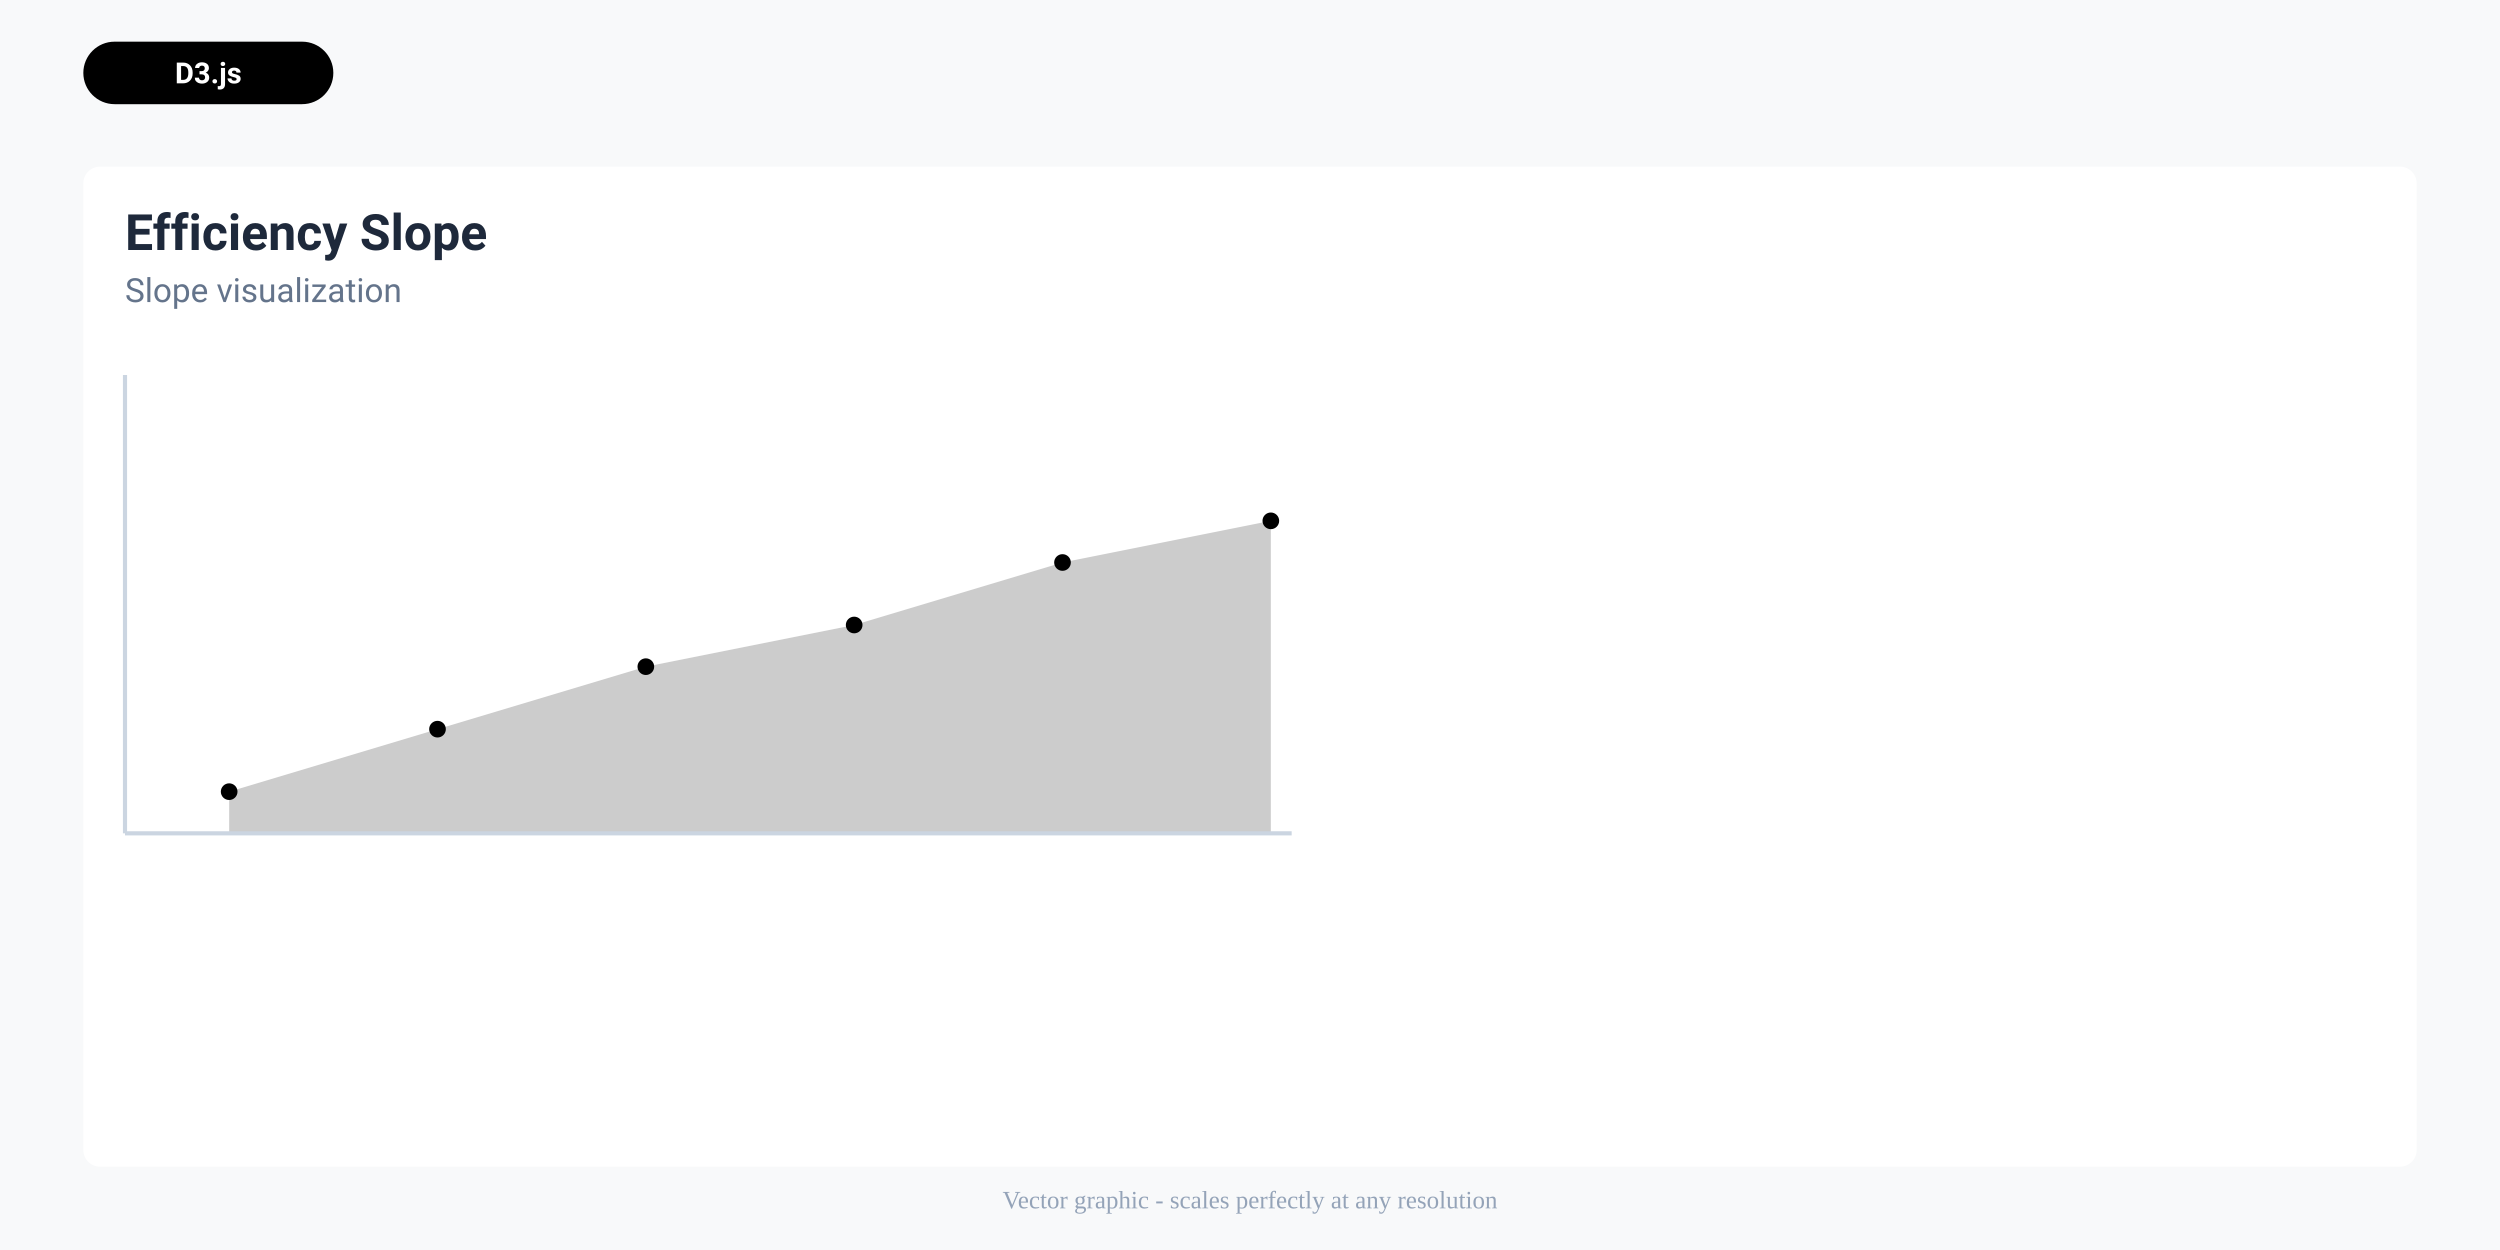
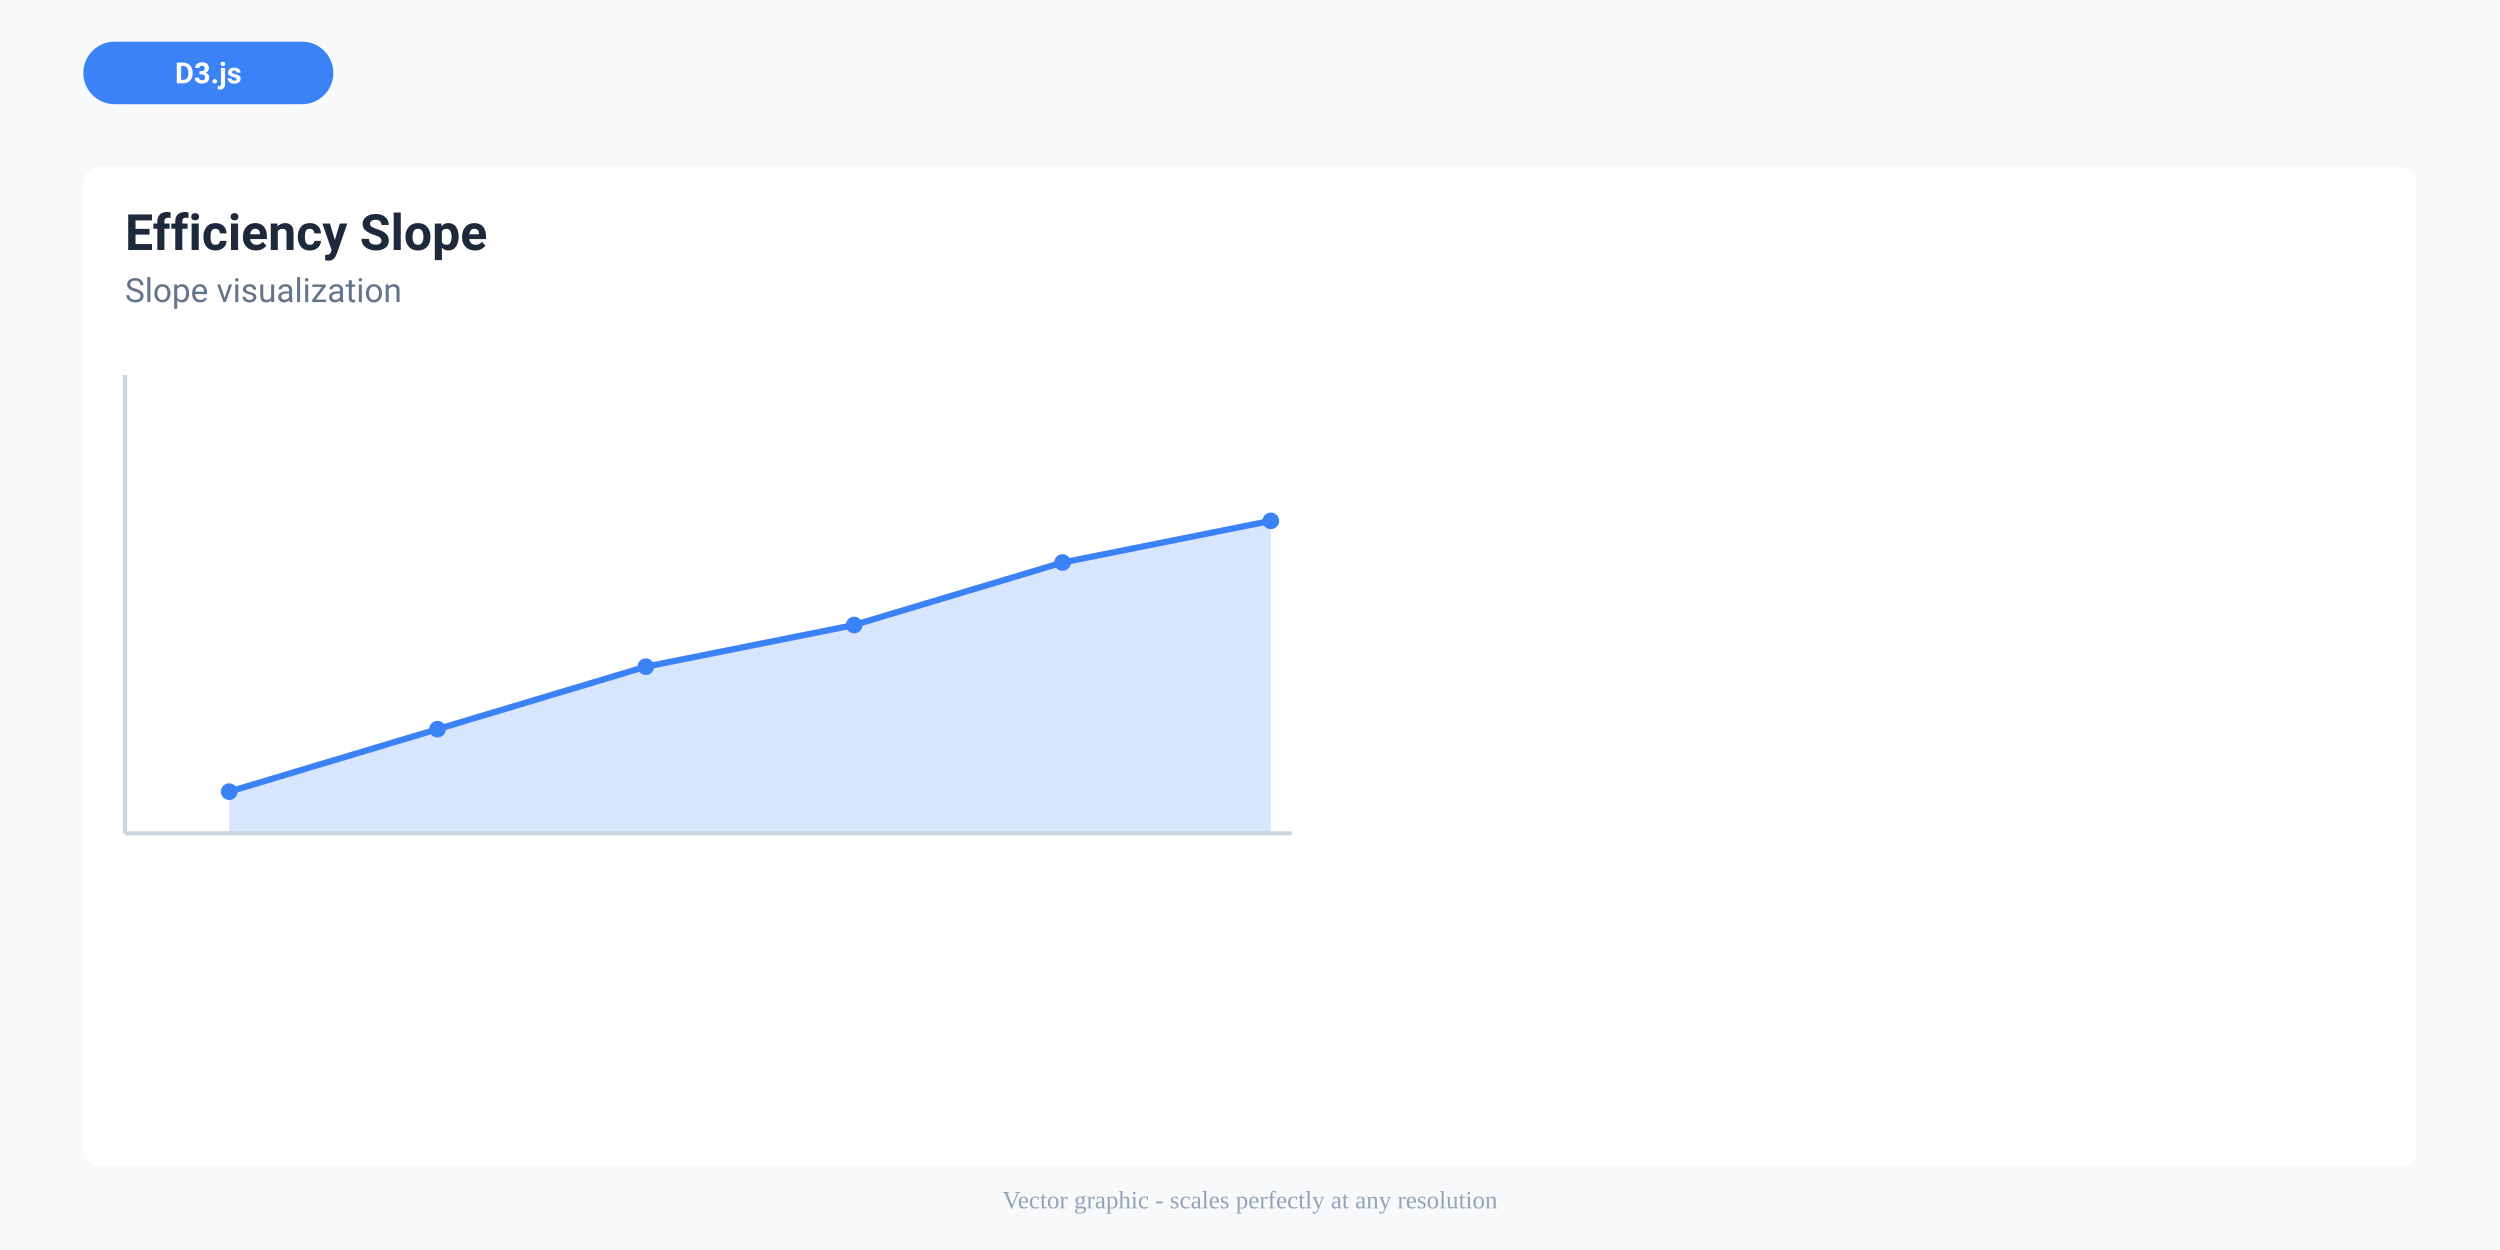
<svg xmlns="http://www.w3.org/2000/svg" width="1200" height="600">
  <defs>
    <style>
      .title { font-family: -apple-system, BlinkMacSystemFont, 'Segoe UI', Roboto, sans-serif; font-size: 24px; font-weight: 600; }
      .subtitle { font-family: -apple-system, BlinkMacSystemFont, 'Segoe UI', Roboto, sans-serif; font-size: 16px; }
      .library-badge { font-family: -apple-system, BlinkMacSystemFont, 'Segoe UI', Roboto, sans-serif; font-size: 14px; font-weight: 600; }
    </style>
  </defs>
  <rect width="1200" height="600" fill="#f8f9fa" />
  <rect x="40" y="80" width="1120" height="480" fill="white" rx="8" />
-   <rect x="40" y="20" width="120" height="30" fill="undefined" rx="15" />
+   <rect x="40" y="20" width="120" height="30" fill="#3b82f6" rx="15" />
  <text x="100" y="40" text-anchor="middle" fill="white" class="library-badge">D3.js</text>
  <text x="60" y="120" fill="#1e293b" class="title">Efficiency Slope</text>
  <text x="60" y="145" fill="#64748b" class="subtitle">Slope visualization</text>
  <g transform="translate(60, 100)">
-     <path d="M 50 280 L 150 250 L 250 220 L 350 200 L 450 170 L 550 150 L 550 300 L 50 300 Z" fill="undefined" opacity="0.2" />
-     <path d="M 50 280 L 150 250 L 250 220 L 350 200 L 450 170 L 550 150" fill="none" stroke="undefined" stroke-width="3" />
-     <circle cx="50" cy="280" r="4" fill="undefined" />
-     <circle cx="150" cy="250" r="4" fill="undefined" />
-     <circle cx="250" cy="220" r="4" fill="undefined" />
-     <circle cx="350" cy="200" r="4" fill="undefined" />
-     <circle cx="450" cy="170" r="4" fill="undefined" />
-     <circle cx="550" cy="150" r="4" fill="undefined" />
+     <path d="M 50 280 L 150 250 L 250 220 L 350 200 L 450 170 L 550 150 L 550 300 L 50 300 Z" fill="#3b82f6" opacity="0.2" />
+     <path d="M 50 280 L 150 250 L 250 220 L 350 200 L 450 170 L 550 150" fill="none" stroke="#3b82f6" stroke-width="3" />
+     <circle cx="50" cy="280" r="4" fill="#3b82f6" />
+     <circle cx="150" cy="250" r="4" fill="#3b82f6" />
+     <circle cx="250" cy="220" r="4" fill="#3b82f6" />
+     <circle cx="350" cy="200" r="4" fill="#3b82f6" />
+     <circle cx="450" cy="170" r="4" fill="#3b82f6" />
+     <circle cx="550" cy="150" r="4" fill="#3b82f6" />
  </g>
  <line x1="60" y1="400" x2="620" y2="400" stroke="#cbd5e1" stroke-width="2" />
  <line x1="60" y1="180" x2="60" y2="400" stroke="#cbd5e1" stroke-width="2" />
  <text x="600" y="580" text-anchor="middle" fill="#94a3b8" font-size="12">
    Vector graphic - scales perfectly at any resolution
  </text>
</svg>
